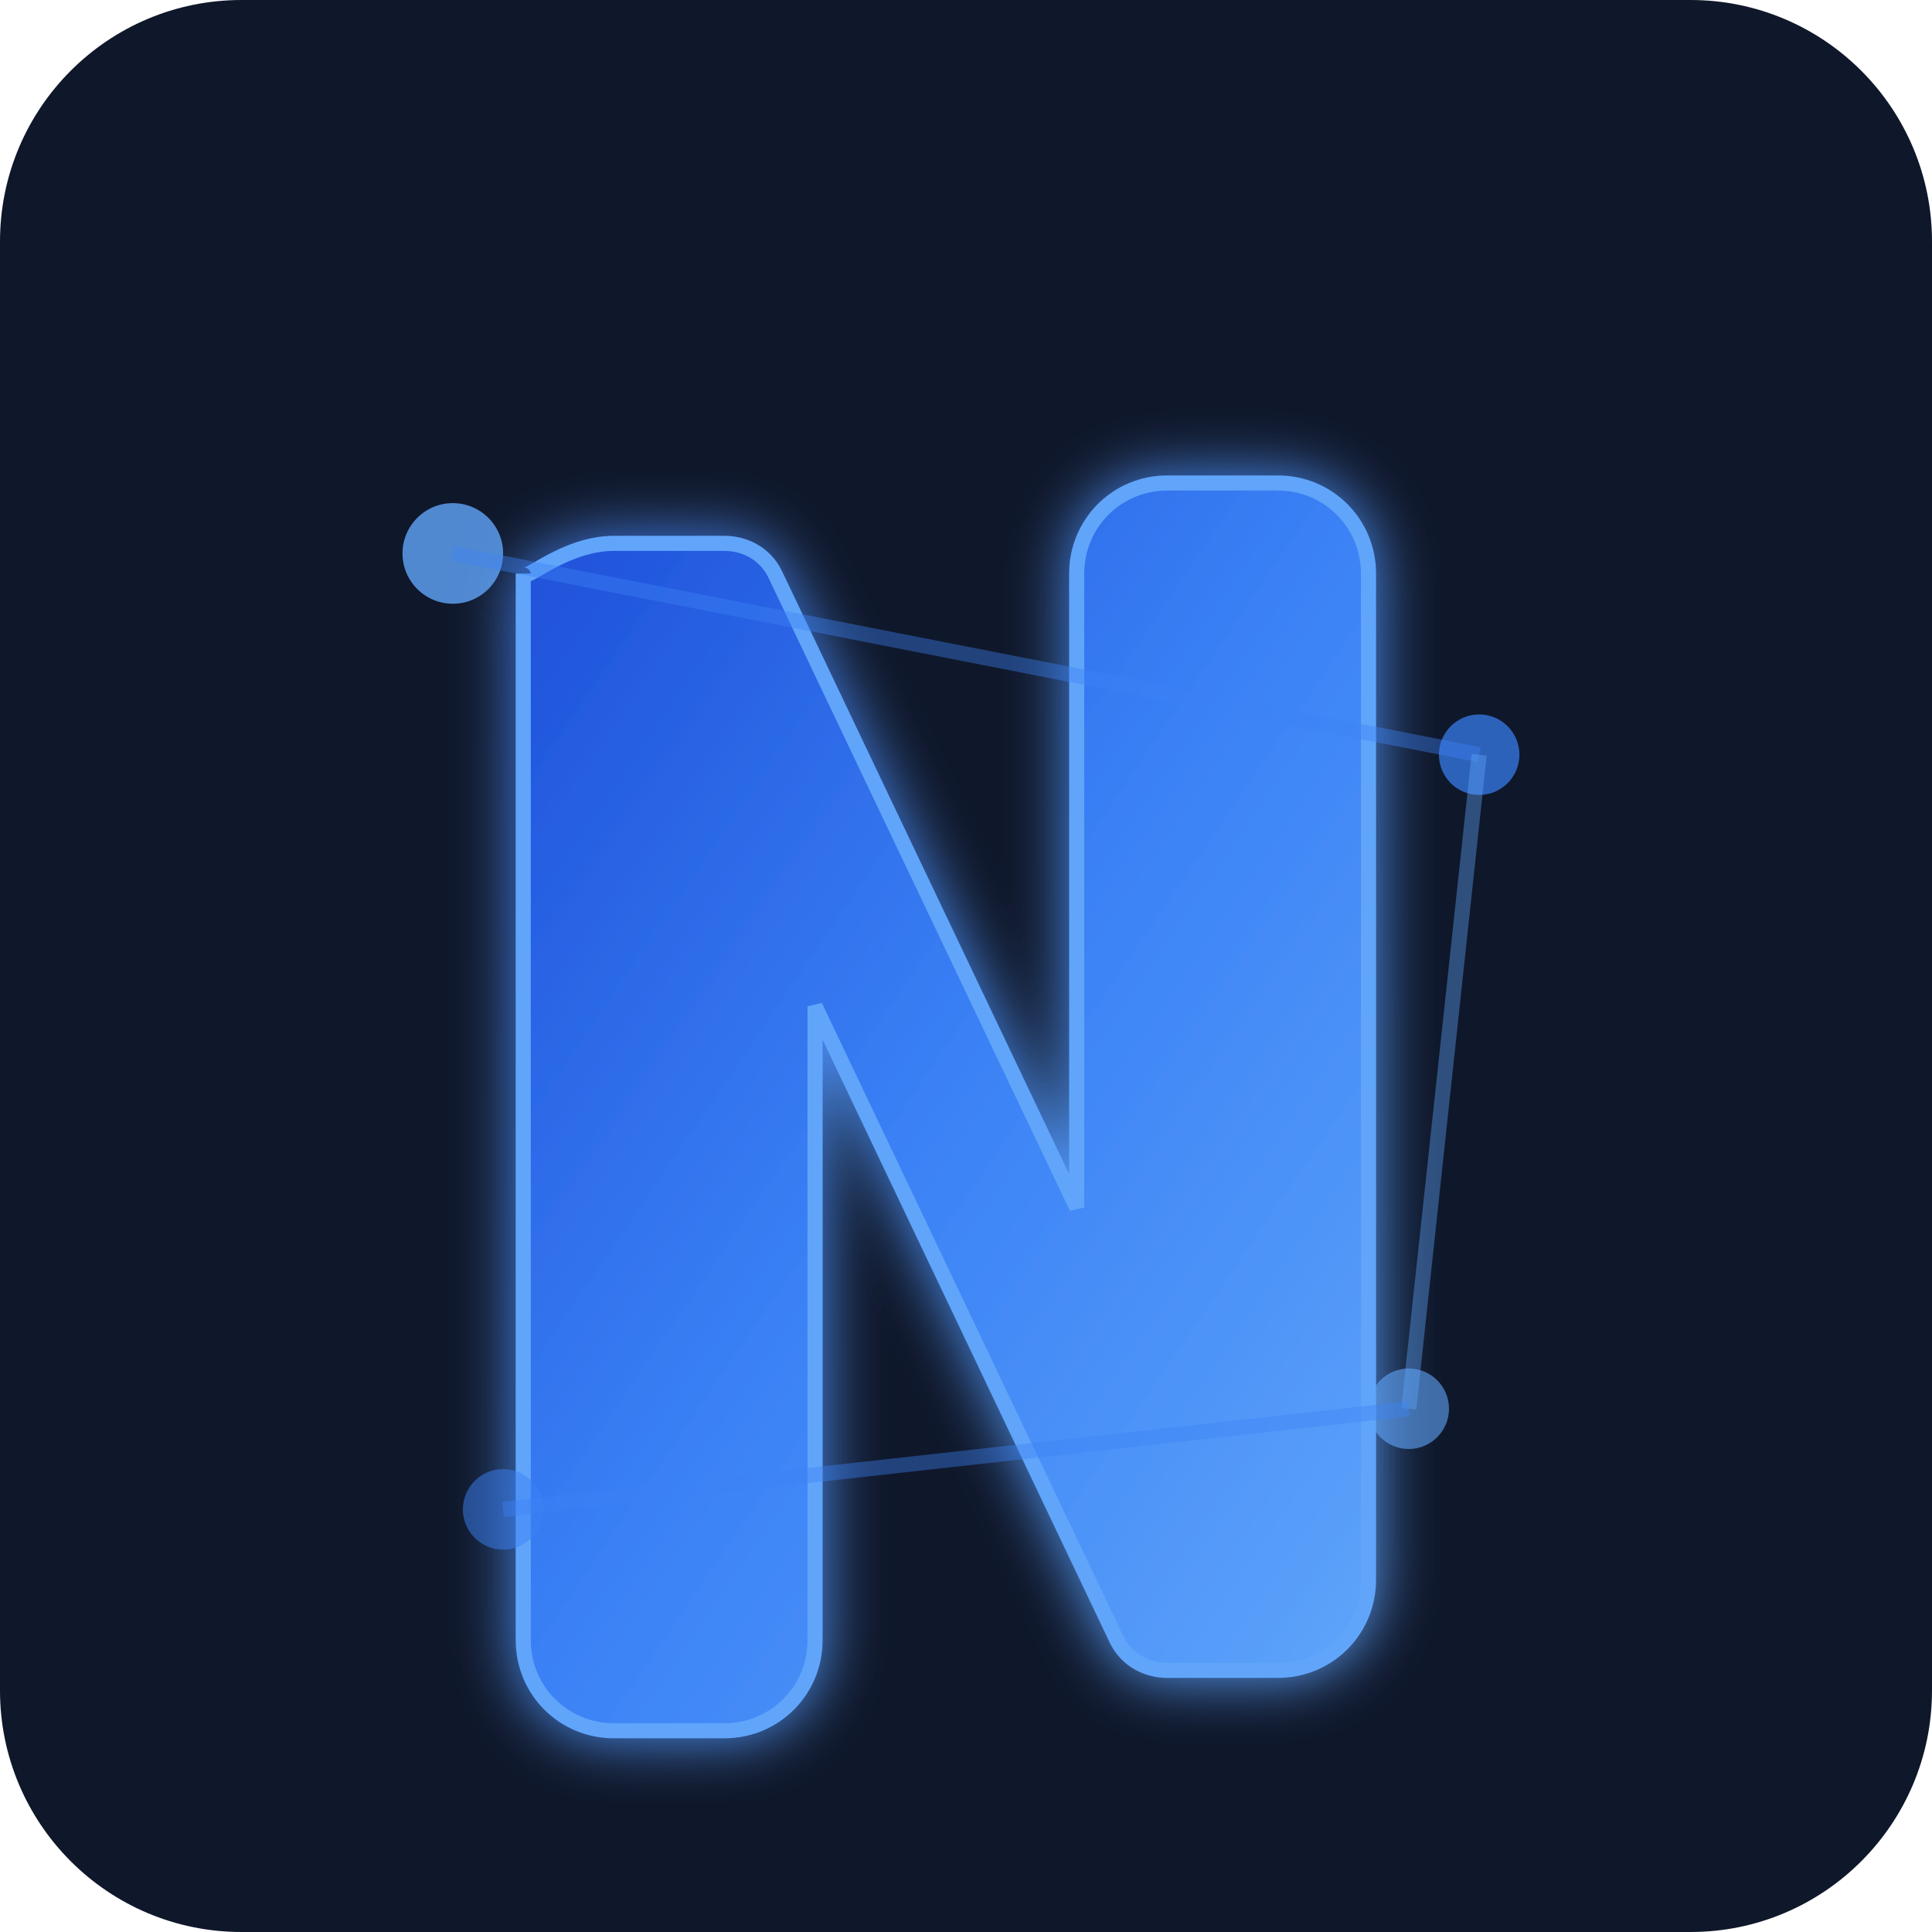
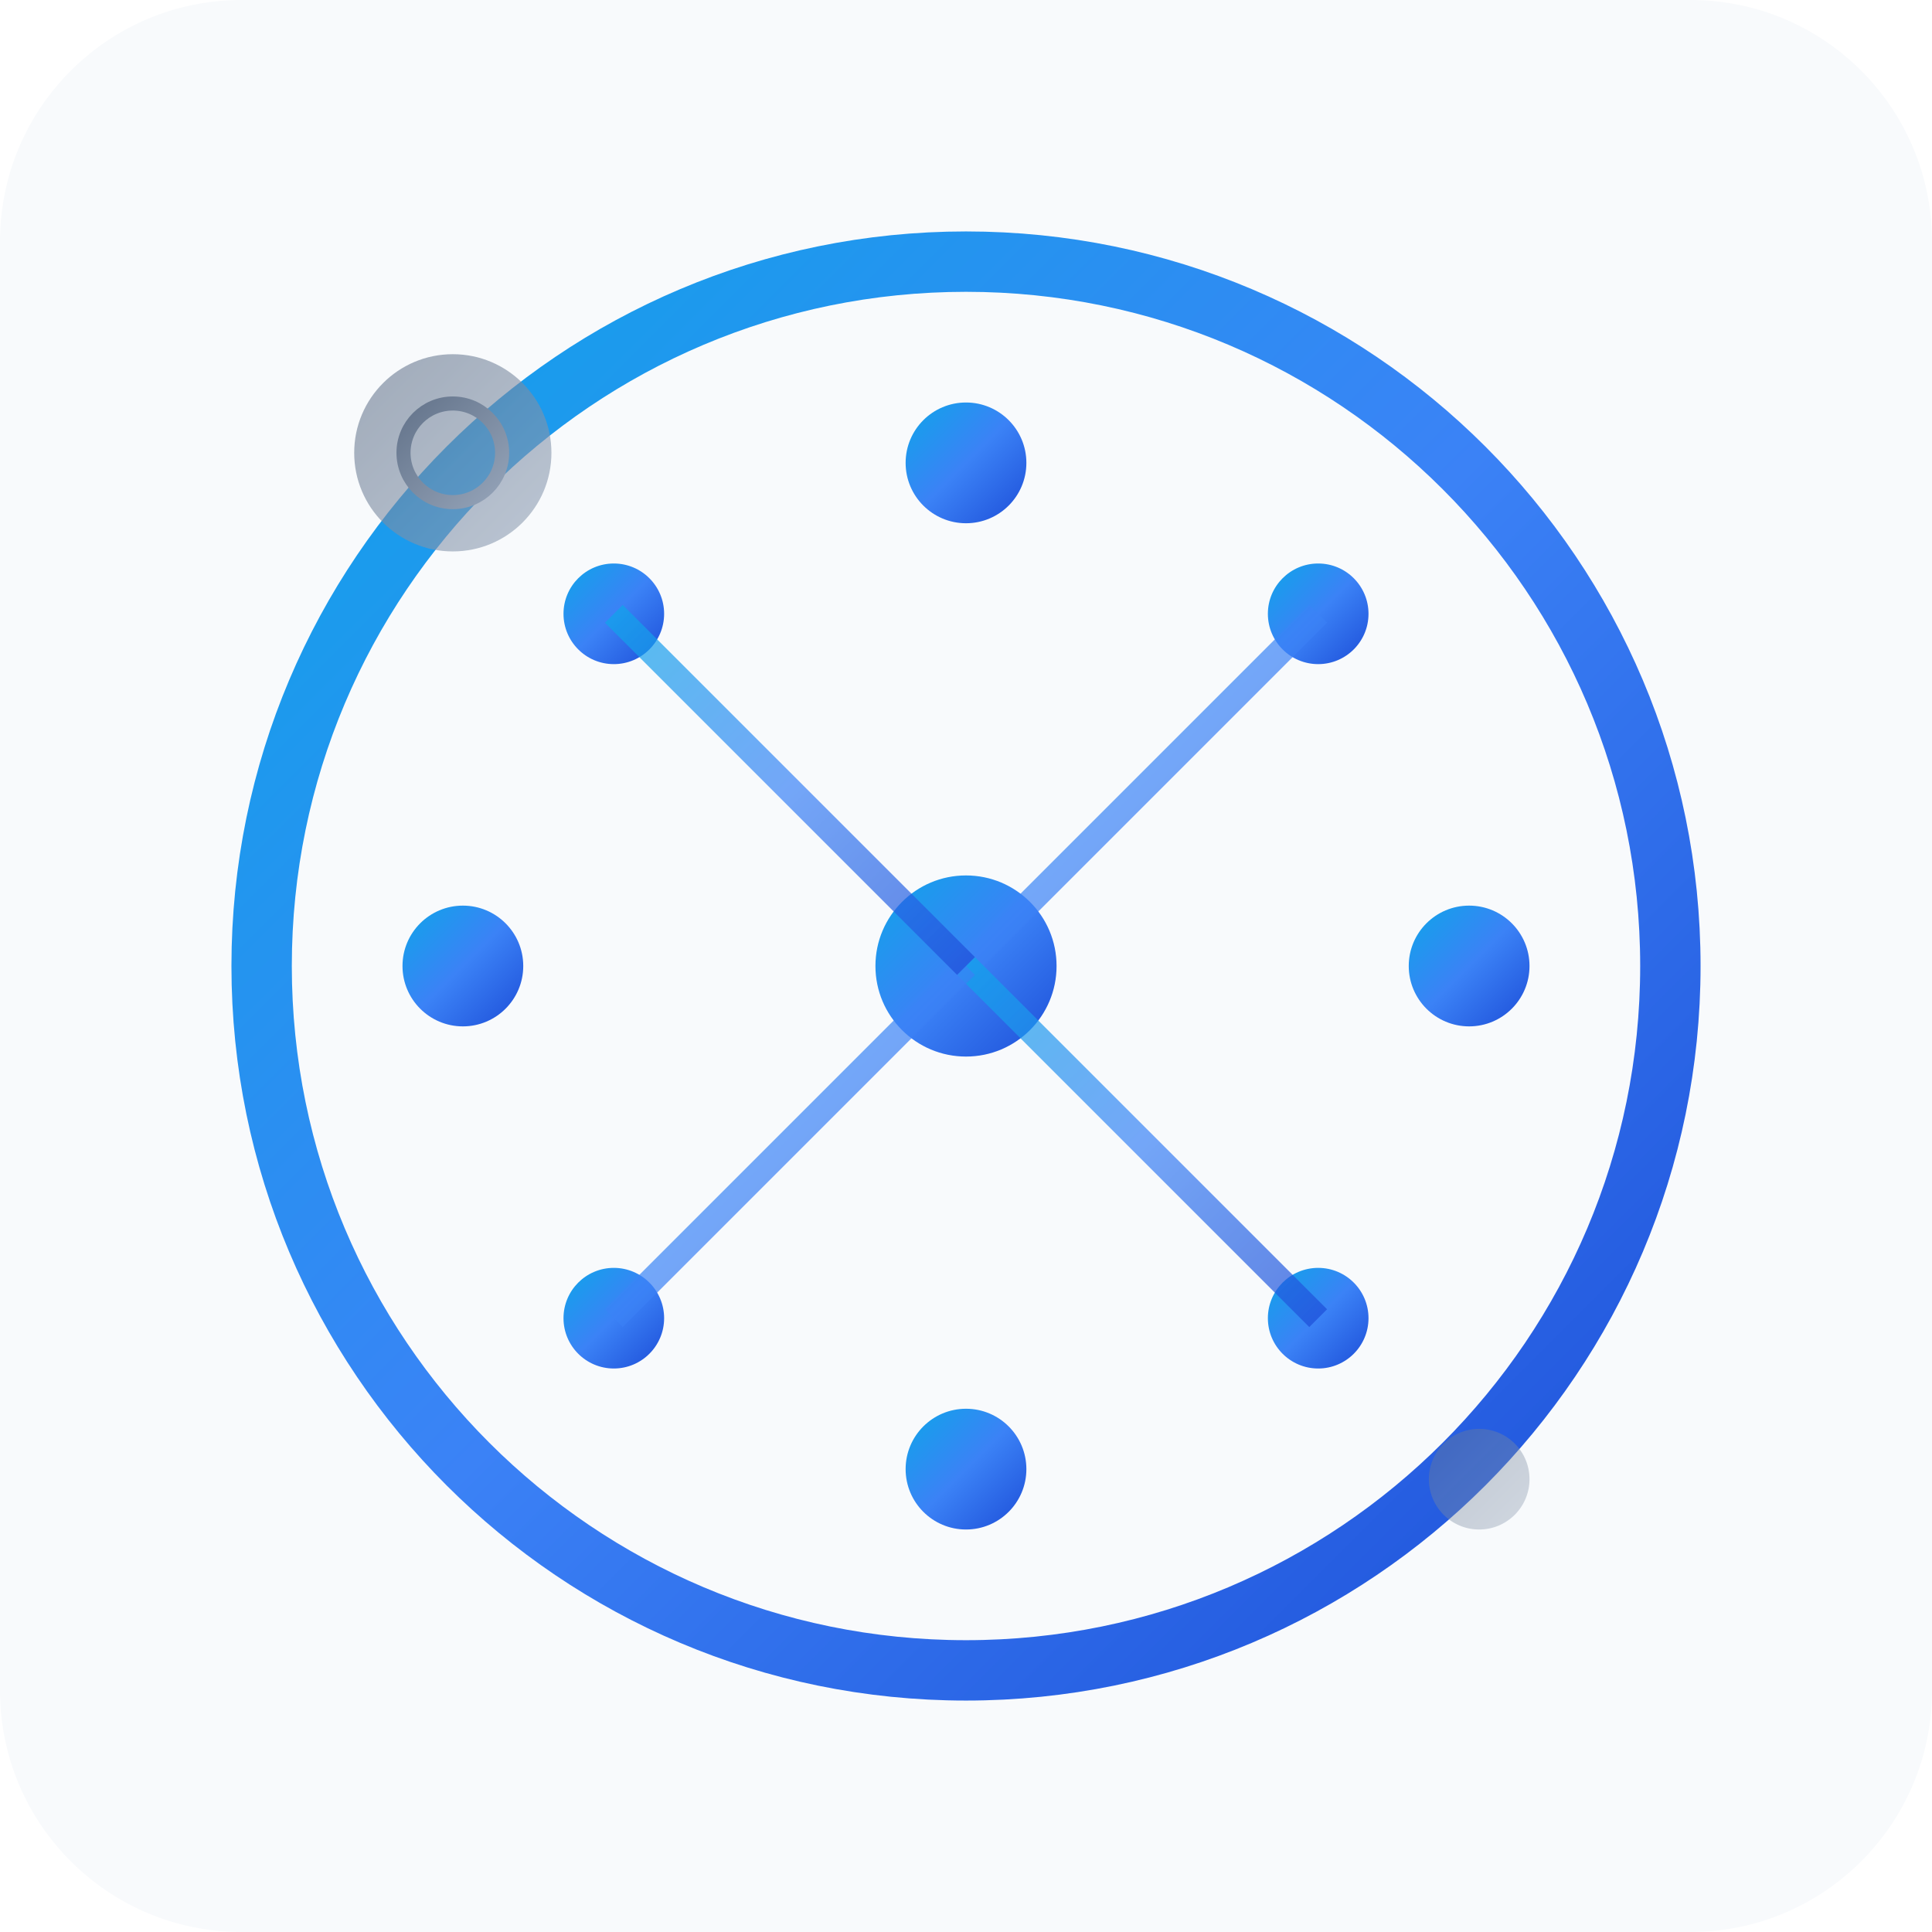
<svg xmlns="http://www.w3.org/2000/svg" width="192" height="192" viewBox="0 0 192 192">
  <defs>
-     <linearGradient id="nGradient192" x1="0%" y1="0%" x2="100%" y2="100%">
-       <stop offset="0%" style="stop-color:#1D4ED8;stop-opacity:1" />
+     <linearGradient id="automationGradient192" x1="0%" y1="0%" x2="100%" y2="100%">
+       <stop offset="0%" style="stop-color:#0EA5E9;stop-opacity:1" />
      <stop offset="50%" style="stop-color:#3B82F6;stop-opacity:1" />
-       <stop offset="100%" style="stop-color:#60A5FA;stop-opacity:1" />
+       <stop offset="100%" style="stop-color:#1D4ED8;stop-opacity:1" />
    </linearGradient>
-     <filter id="glow192">
-       <feGaussianBlur stdDeviation="3" result="coloredBlur" />
-       <feMerge>
-         <feMergeNode in="coloredBlur" />
-         <feMergeNode in="SourceGraphic" />
-       </feMerge>
-     </filter>
+     <linearGradient id="gearGradient192" x1="0%" y1="0%" x2="100%" y2="100%">
+       <stop offset="0%" style="stop-color:#64748B;stop-opacity:1" />
+       <stop offset="100%" style="stop-color:#94A3B8;stop-opacity:1" />
+     </linearGradient>
  </defs>
-   <rect width="192" height="192" rx="24" fill="#0F172A" />
-   <g transform="translate(52, 35)">
-     <path d="M0 22 L0 128 C0 133 4 137 9 137 L20 137 C25 137 29 133 29 128 L29 65 L59 128 C60 130 62 131 64 131 L75 131 C80 131 84 127 84 122 L84 22 C84 17 80 13 75 13 L64 13 C59 13 55 17 55 22 L55 85 L25 22 C24 20 22 19 20 19 L9 19 C4 19 0 23 0 22 Z" fill="url(#nGradient192)" filter="url(#glow192)" stroke="#60A5FA" stroke-width="1.5" />
+   <rect width="192" height="192" rx="24" fill="#F8FAFC" />
+   <g transform="translate(96, 96)">
+     <circle cx="0" cy="0" r="70" fill="none" stroke="url(#automationGradient192)" stroke-width="6" />
+     <circle cx="0" cy="0" r="9" fill="url(#automationGradient192)" />
+     <circle cx="0" cy="-50" r="6" fill="url(#automationGradient192)" />
+     <circle cx="35" cy="-35" r="5" fill="url(#automationGradient192)" />
+     <circle cx="50" cy="0" r="6" fill="url(#automationGradient192)" />
+     <circle cx="35" cy="35" r="5" fill="url(#automationGradient192)" />
+     <circle cx="0" cy="50" r="6" fill="url(#automationGradient192)" />
+     <circle cx="-35" cy="35" r="5" fill="url(#automationGradient192)" />
+     <circle cx="-50" cy="0" r="6" fill="url(#automationGradient192)" />
+     <circle cx="-35" cy="-35" r="5" fill="url(#automationGradient192)" />
+     <line x1="0" y1="0" x2="0" y2="-50" stroke="url(#automationGradient192)" stroke-width="2.5" opacity="0.7" />
+     <line x1="0" y1="0" x2="35" y2="-35" stroke="url(#automationGradient192)" stroke-width="2.5" opacity="0.7" />
+     <line x1="0" y1="0" x2="50" y2="0" stroke="url(#automationGradient192)" stroke-width="2.5" opacity="0.7" />
+     <line x1="0" y1="0" x2="35" y2="35" stroke="url(#automationGradient192)" stroke-width="2.5" opacity="0.7" />
+     <line x1="0" y1="0" x2="0" y2="50" stroke="url(#automationGradient192)" stroke-width="2.5" opacity="0.7" />
+     <line x1="0" y1="0" x2="-35" y2="35" stroke="url(#automationGradient192)" stroke-width="2.5" opacity="0.7" />
+     <line x1="0" y1="0" x2="-50" y2="0" stroke="url(#automationGradient192)" stroke-width="2.5" opacity="0.7" />
+     <line x1="0" y1="0" x2="-35" y2="-35" stroke="url(#automationGradient192)" stroke-width="2.5" opacity="0.7" />
  </g>
-   <circle cx="45" cy="55" r="5" fill="#60A5FA" opacity="0.8" />
-   <circle cx="147" cy="75" r="4" fill="#3B82F6" opacity="0.7" />
-   <circle cx="140" cy="140" r="4" fill="#60A5FA" opacity="0.6" />
-   <circle cx="50" cy="150" r="4" fill="#3B82F6" opacity="0.5" />
-   <line x1="45" y1="55" x2="147" y2="75" stroke="#3B82F6" stroke-width="1.5" opacity="0.4" />
-   <line x1="147" y1="75" x2="140" y2="140" stroke="#60A5FA" stroke-width="1.5" opacity="0.4" />
-   <line x1="140" y1="140" x2="50" y2="150" stroke="#3B82F6" stroke-width="1.5" opacity="0.4" />
+   <g transform="translate(45, 45) scale(0.7)">
+     <circle cx="0" cy="0" r="14" fill="url(#gearGradient192)" opacity="0.6" />
+     <circle cx="0" cy="0" r="7" fill="none" stroke="url(#gearGradient192)" stroke-width="2" />
+   </g>
+   <g transform="translate(147, 147) scale(0.5)">
+     <circle cx="0" cy="0" r="10" fill="url(#gearGradient192)" opacity="0.4" />
+   </g>
</svg>
